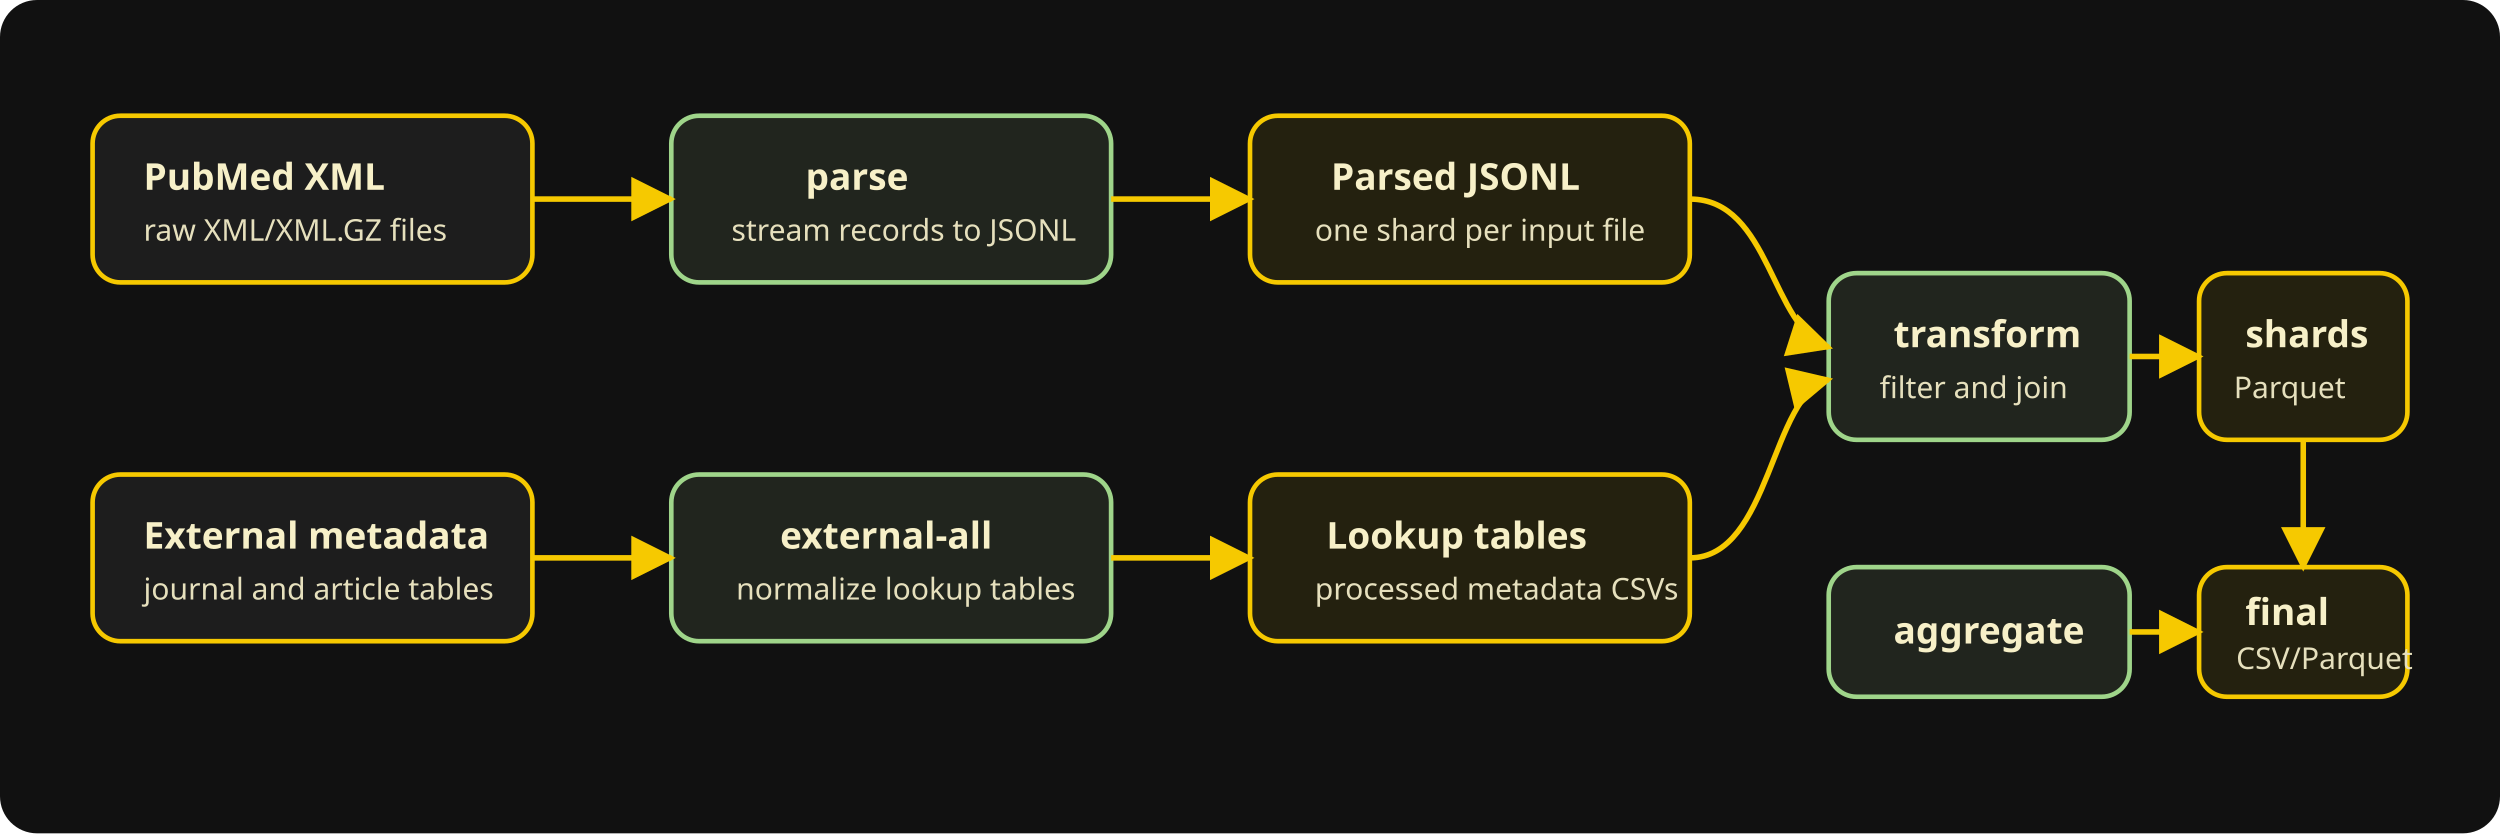
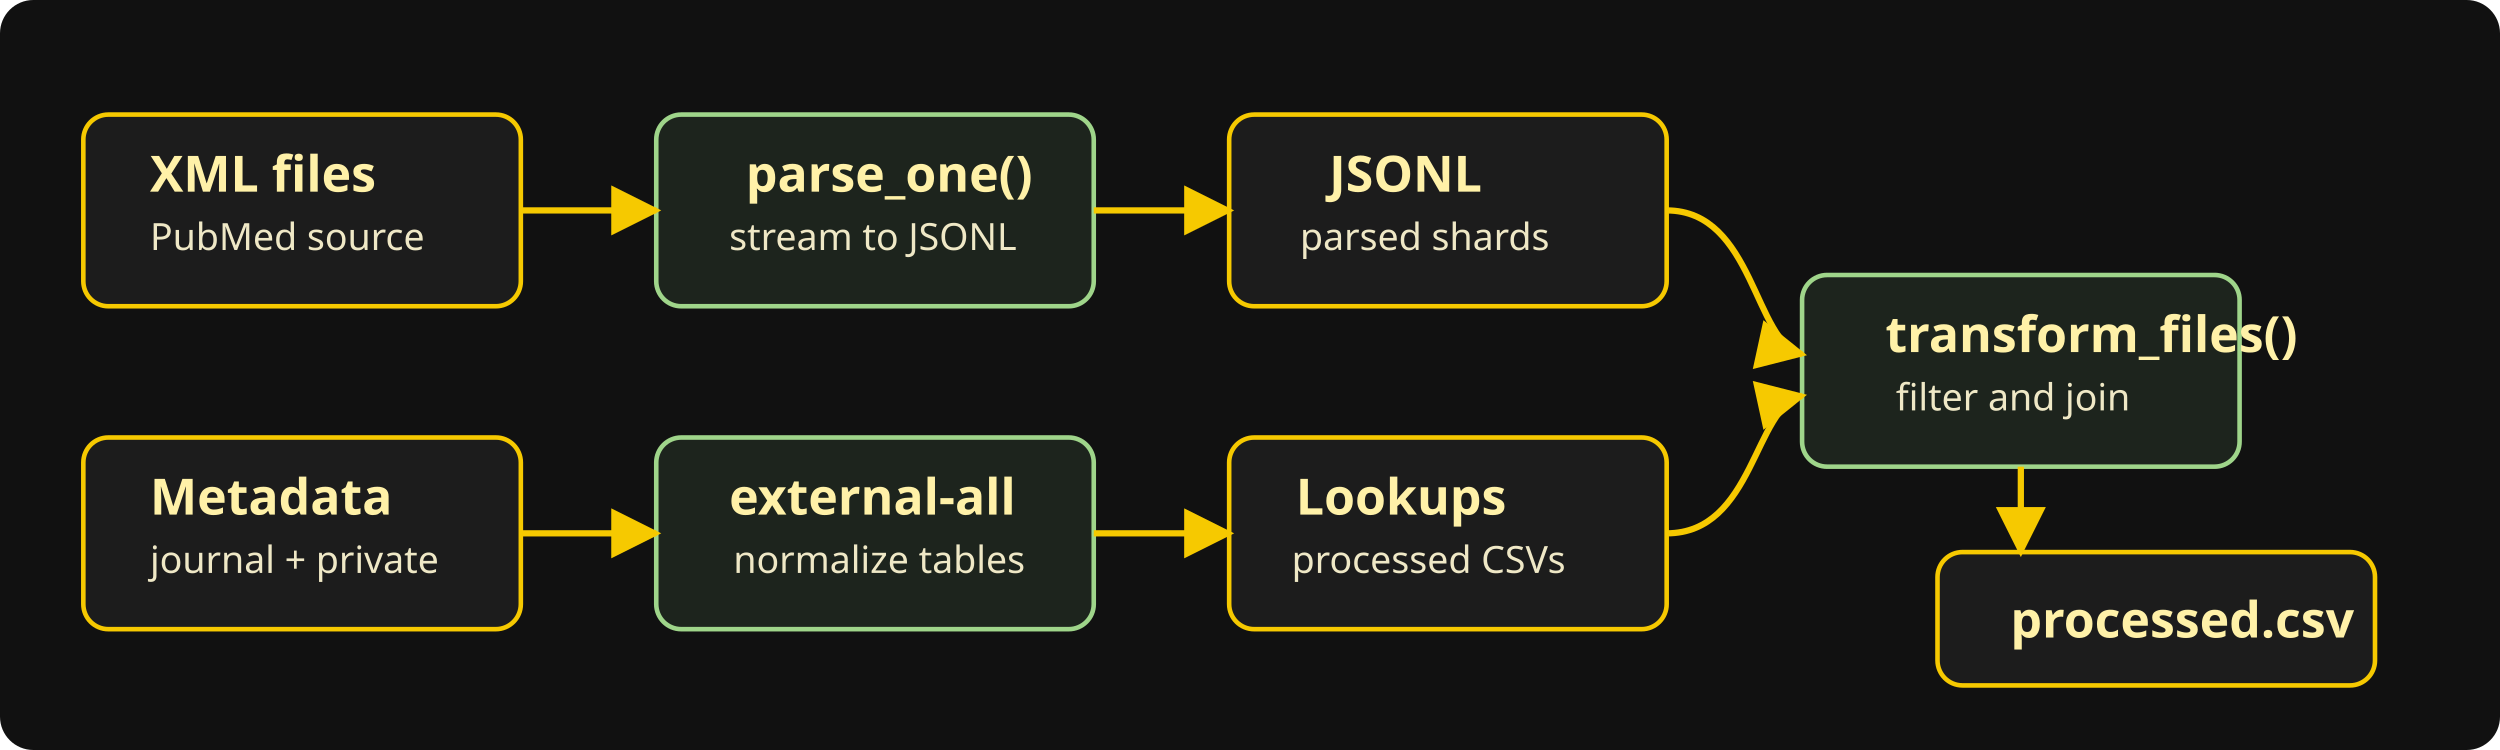
- <svg xmlns="http://www.w3.org/2000/svg" viewBox="0 0 1080 360" role="img" aria-labelledby="title desc">
+ <svg xmlns="http://www.w3.org/2000/svg" viewBox="0 0 1200 360" role="img" aria-labelledby="title desc">
  <defs>
    <marker id="arrow" viewBox="0 0 10 10" refX="9" refY="5" markerWidth="8" markerHeight="8" orient="auto">
      <path d="M0 0 10 5 0 10z" fill="#f6c900" />
    </marker>
-     <style>
-       .bg{fill:#111}.input{fill:#1d1d1d;stroke:#f6c900;stroke-width:2;rx:12}.stage{fill:#21251e;stroke:#9fd58a;stroke-width:2;rx:12}.output{fill:#24210f;stroke:#f6c900;stroke-width:2;rx:12}.title{font:700 16px sans-serif;fill:#f7f0c8}.label{font:13px sans-serif;fill:#e6e0bd}.arrow{stroke:#f6c900;stroke-width:2.4;fill:none;marker-end:url(#arrow)}
-     </style>
+     <style>.bg{fill:#111}.file{fill:#1c1c1c;stroke:#f6c900;stroke-width:2.2;rx:12}.fn{fill:#1d241d;stroke:#9fd58a;stroke-width:2.2;rx:12}.title{font:700 24px sans-serif;fill:#fff1a8}.label{font:18px sans-serif;fill:#efe8c6}.arrow{stroke:#f6c900;stroke-width:3;fill:none;marker-end:url(#arrow)}</style>
  </defs>
-   <rect class="bg" width="1080" height="360" rx="16" />
-   <rect class="input" x="40" y="50" width="190" height="72" />
-   <text class="title" x="62" y="82">PubMed XML</text>
-   <text class="label" x="62" y="104">raw XML/XML.GZ files</text>
-   <rect class="stage" x="290" y="50" width="190" height="72" />
-   <text class="title" x="348" y="82">parse</text>
-   <text class="label" x="316" y="104">stream records to JSONL</text>
-   <rect class="output" x="540" y="50" width="190" height="72" />
-   <text class="title" x="575" y="82">Parsed JSONL</text>
-   <text class="label" x="568" y="104">one shard per input file</text>
-   <rect class="input" x="40" y="205" width="190" height="72" />
-   <text class="title" x="62" y="237">External metadata</text>
-   <text class="label" x="62" y="259">journal and article tables</text>
-   <rect class="stage" x="290" y="205" width="190" height="72" />
-   <text class="title" x="337" y="237">external-all</text>
-   <text class="label" x="318" y="259">normalize lookup tables</text>
-   <rect class="output" x="540" y="205" width="190" height="72" />
-   <text class="title" x="573" y="237">Lookup tables</text>
-   <text class="label" x="568" y="259">processed metadata CSVs</text>
-   <rect class="stage" x="790" y="118" width="130" height="72" />
-   <text class="title" x="818" y="150">transform</text>
-   <text class="label" x="812" y="172">filter and join</text>
-   <rect class="output" x="950" y="118" width="90" height="72" />
-   <text class="title" x="970" y="150">shards</text>
-   <text class="label" x="965" y="172">Parquet</text>
-   <rect class="stage" x="790" y="245" width="130" height="56" />
-   <text class="title" x="818" y="278">aggregate</text>
-   <rect class="output" x="950" y="245" width="90" height="56" />
-   <text class="title" x="970" y="270">final</text>
-   <text class="label" x="966" y="289">CSV/Parquet</text>
-   <path class="arrow" d="M230 86H290" />
-   <path class="arrow" d="M480 86H540" />
-   <path class="arrow" d="M230 241H290" />
-   <path class="arrow" d="M480 241H540" />
-   <path class="arrow" d="M730 86C765 86 765 142 790 150" />
-   <path class="arrow" d="M730 241C765 241 765 170 790 164" />
-   <path class="arrow" d="M920 154H950" />
-   <path class="arrow" d="M995 190V245" />
-   <path class="arrow" d="M920 273H950" />
+   <rect class="bg" width="1200" height="360" rx="16" />
+   <rect class="file" x="40" y="55" width="210" height="92" />
+   <text class="title" x="72" y="92">XML files</text>
+   <text class="label" x="72" y="120">PubMed source</text>
+   <rect class="fn" x="315" y="55" width="210" height="92" />
+   <text class="title" x="358" y="92">parse_one()</text>
+   <text class="label" x="350" y="120">stream to JSONL</text>
+   <rect class="file" x="590" y="55" width="210" height="92" />
+   <text class="title" x="638" y="92">JSONL</text>
+   <text class="label" x="624" y="120">parsed shards</text>
+   <rect class="file" x="40" y="210" width="210" height="92" />
+   <text class="title" x="72" y="247">Metadata</text>
+   <text class="label" x="72" y="275">journal + private</text>
+   <rect class="fn" x="315" y="210" width="210" height="92" />
+   <text class="title" x="350" y="247">external-all</text>
+   <text class="label" x="352" y="275">normalize tables</text>
+   <rect class="file" x="590" y="210" width="210" height="92" />
+   <text class="title" x="622" y="247">Lookups</text>
+   <text class="label" x="620" y="275">processed CSVs</text>
+   <rect class="fn" x="865" y="132" width="210" height="92" />
+   <text class="title" x="905" y="169">transform_files()</text>
+   <text class="label" x="910" y="197">filter and join</text>
+   <rect class="file" x="930" y="265" width="210" height="64" />
+   <text class="title" x="965" y="306">processed.csv</text>
+   <path class="arrow" d="M250 101H315" />
+   <path class="arrow" d="M525 101H590" />
+   <path class="arrow" d="M250 256H315" />
+   <path class="arrow" d="M525 256H590" />
+   <path class="arrow" d="M800 101C842 101 842 165 865 170" />
+   <path class="arrow" d="M800 256C842 256 842 195 865 190" />
+   <path class="arrow" d="M970 224V265" />
</svg>
